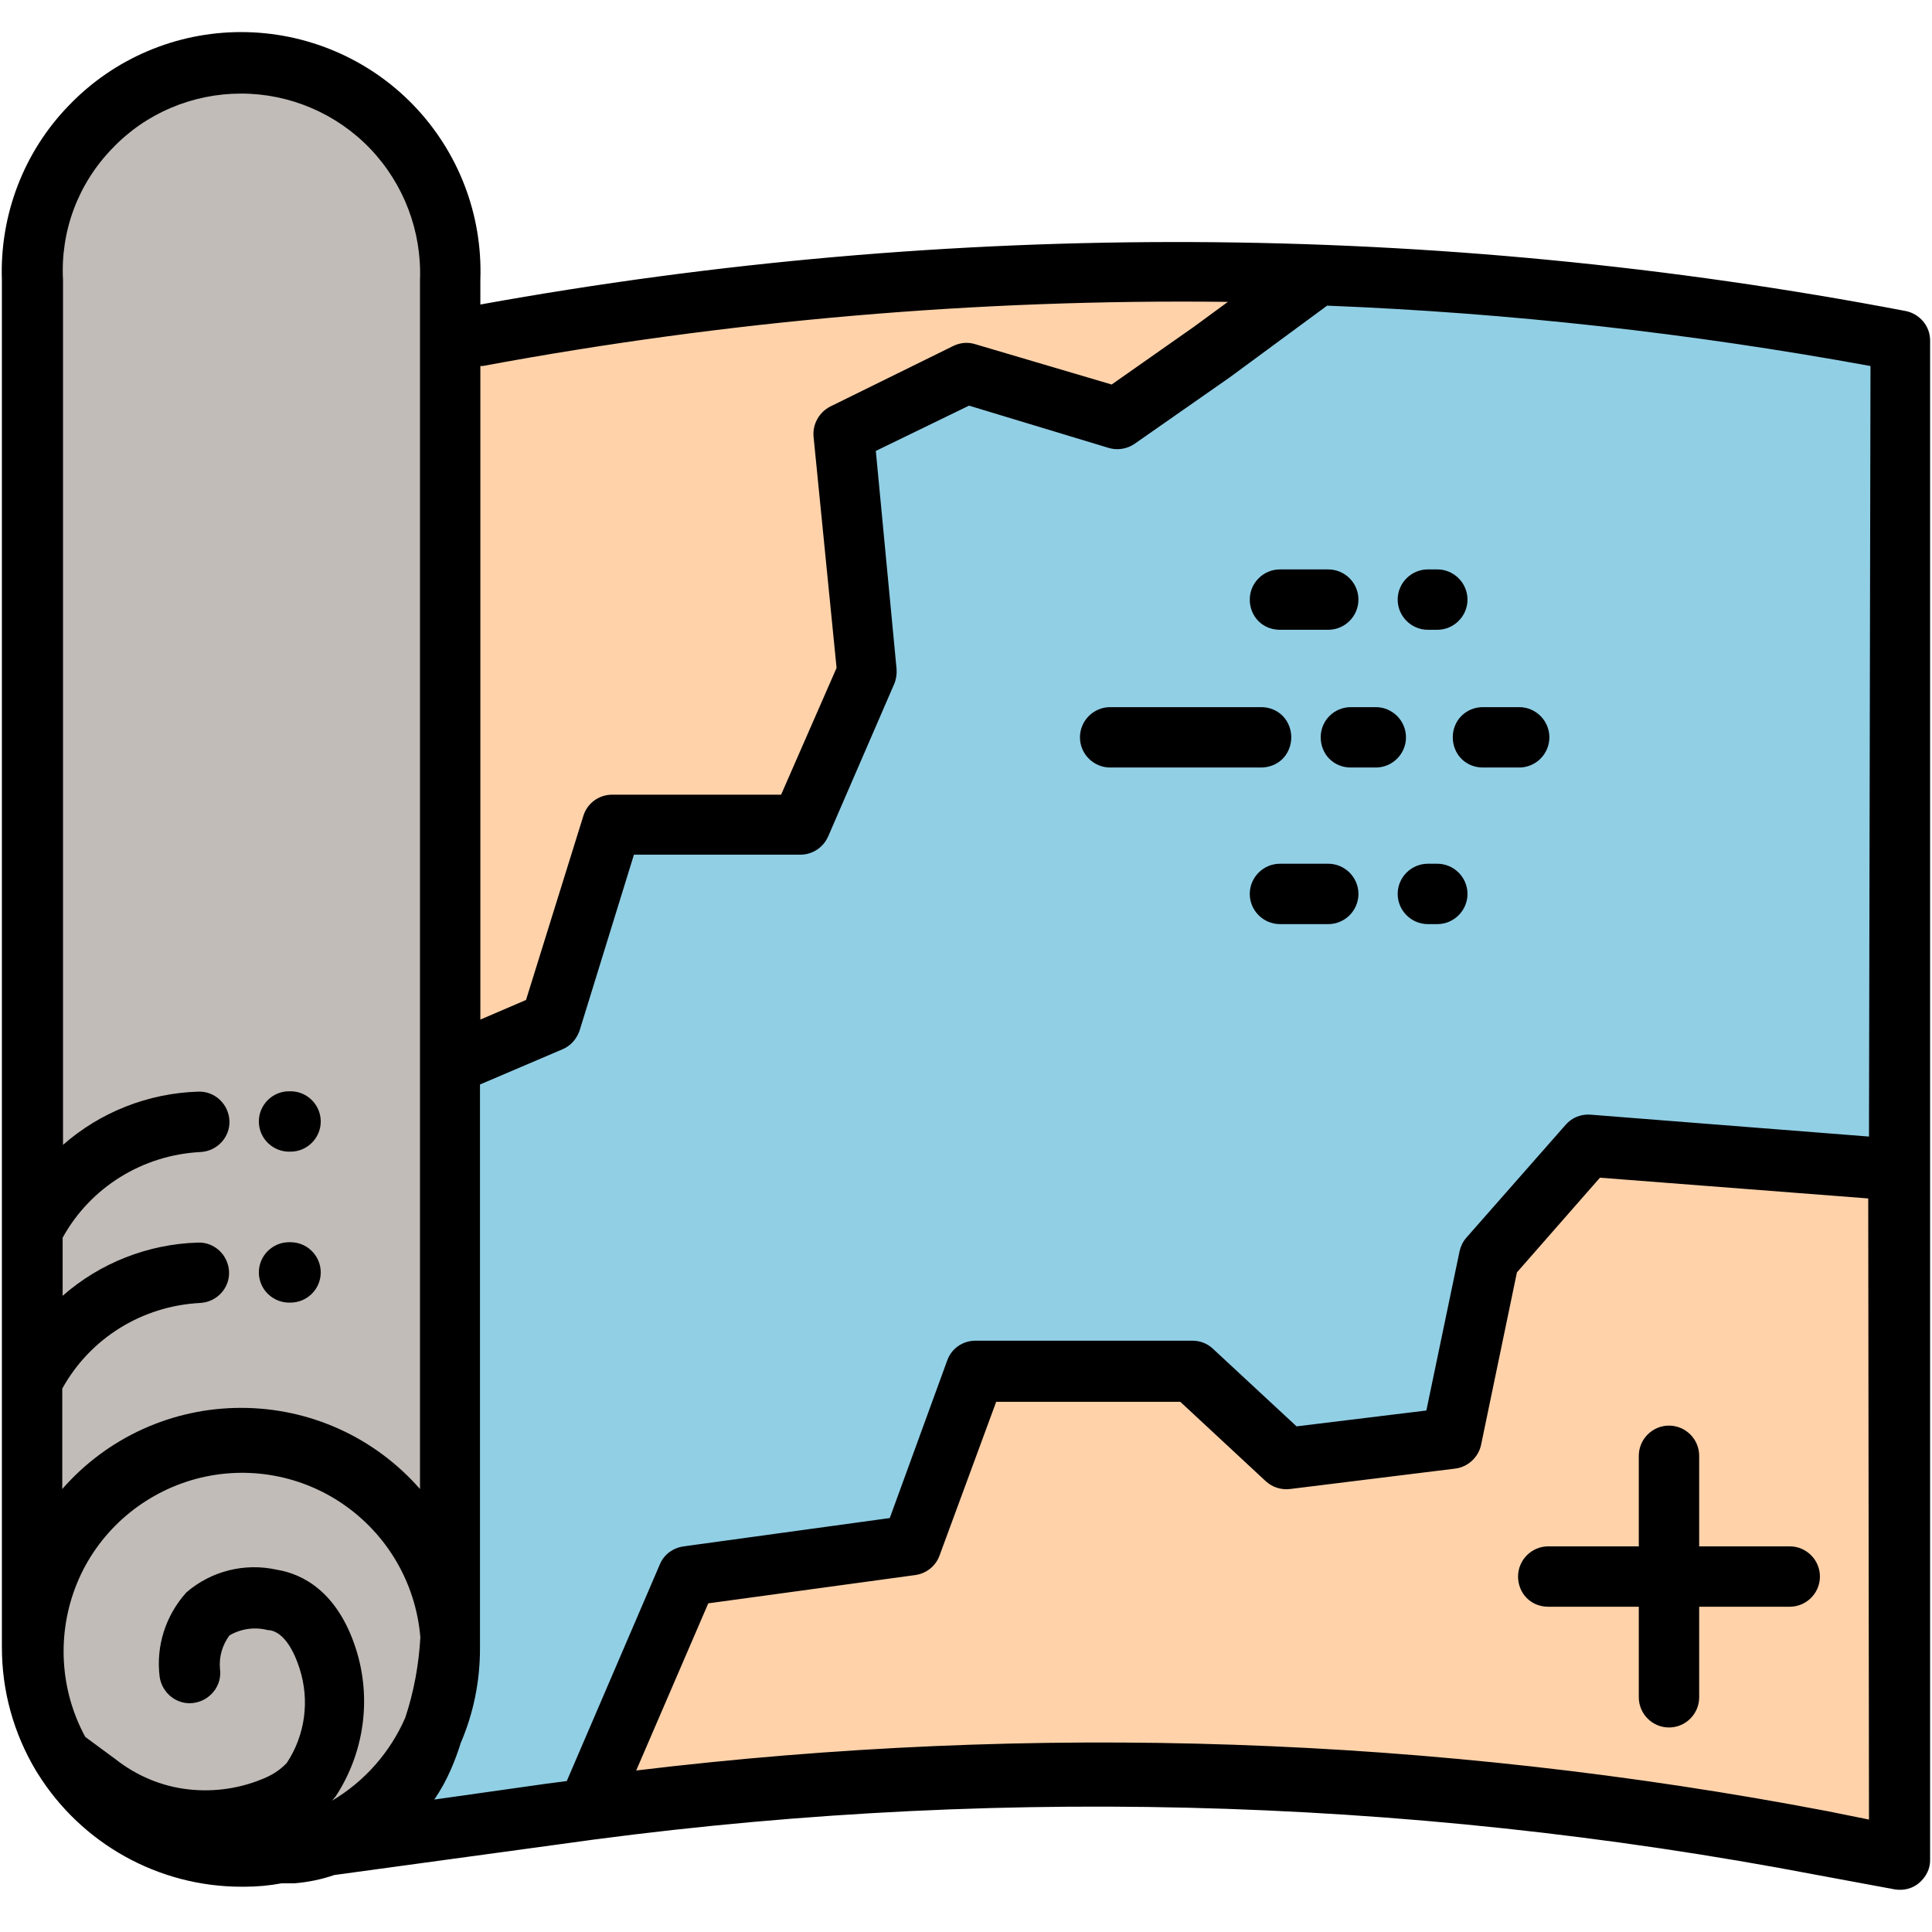
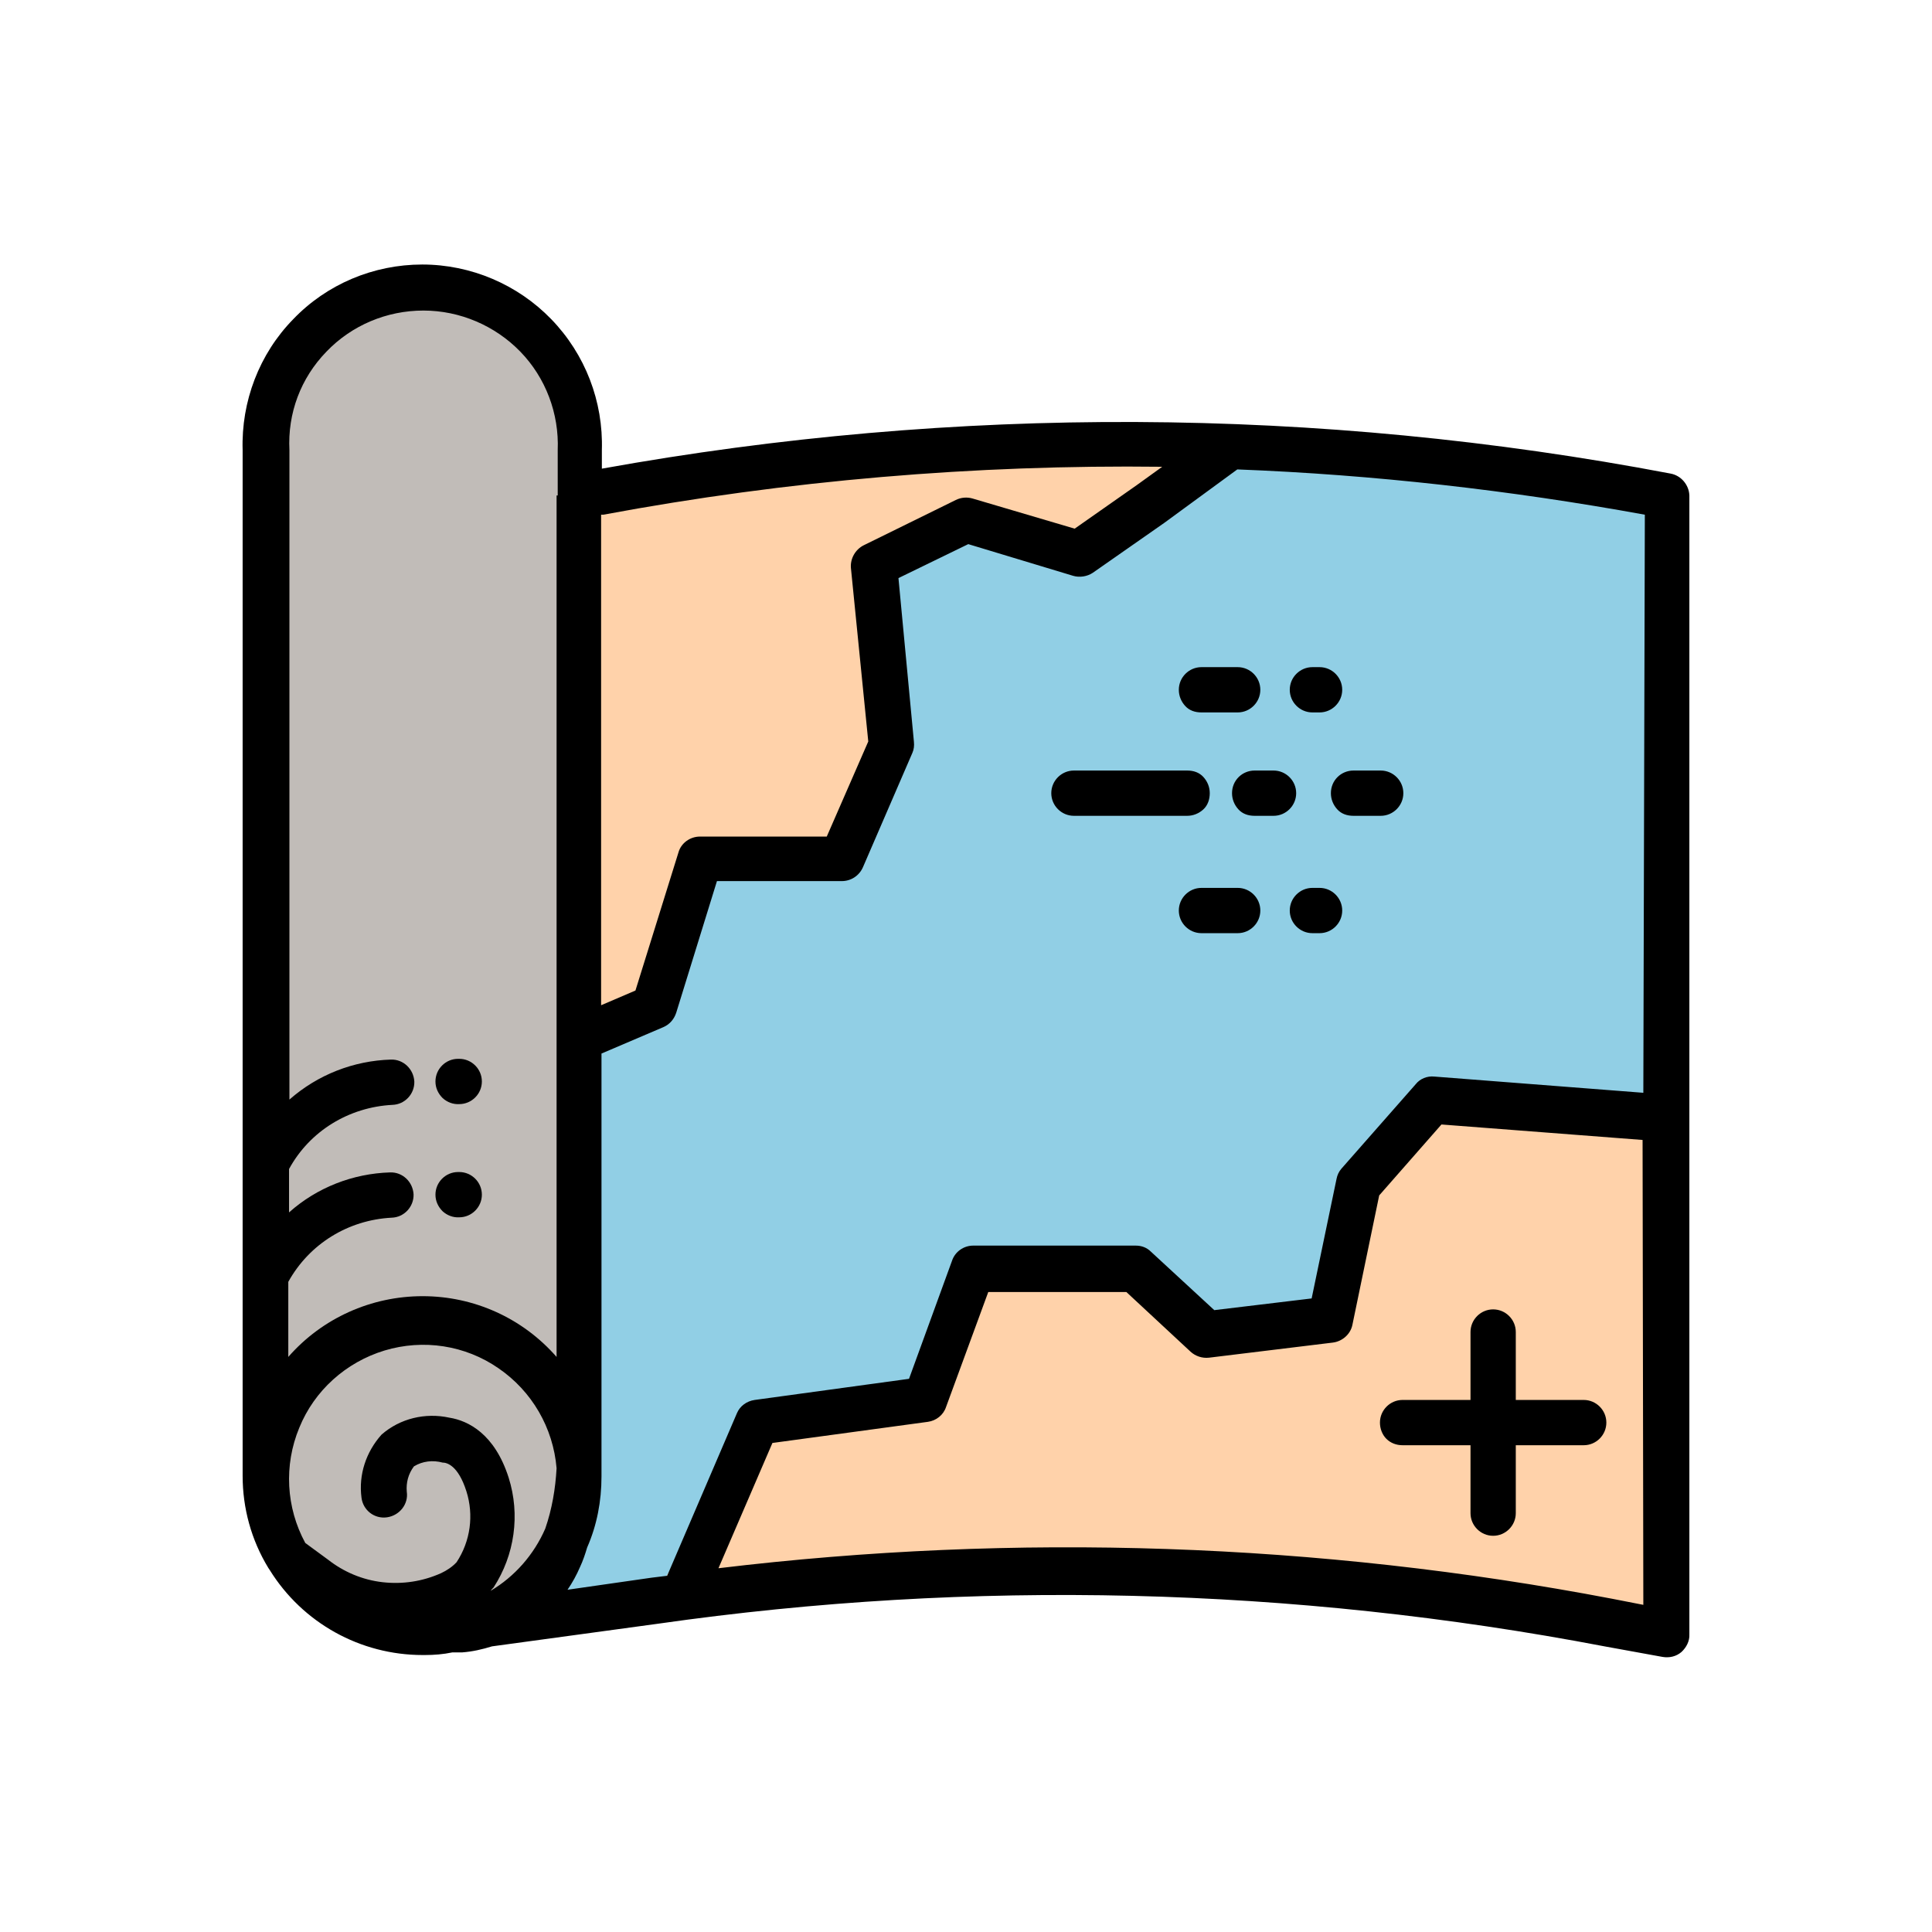
<svg xmlns="http://www.w3.org/2000/svg" version="1.1" id="Calque_1" x="0px" y="0px" viewBox="0 0 512 512" style="enable-background:new 0 0 512 512;" xml:space="preserve">
  <style type="text/css">
	.st0{fill:#C1BCB8;}
	.st1{fill:#91CFE5;}
	.st2{fill:#FFD2AA;}
</style>
  <g>
-     <polygon class="st0" points="10.9,59.1 24.8,30.5 63.9,17.5 97.6,32.2 119.6,59.1 119.6,444.9 97.6,489.1 41.2,489.1 16.4,467.8    10.9,433.8  " />
-     <polygon class="st1" points="119.6,282.3 119.6,444.9 97.6,489.1 157.2,477.2 183.4,417.8 241.4,409.8 260.2,364 314.2,364    345.6,385.3 385,377.8 393.4,337.2 421.2,305.2 502.1,312 502.1,91.8 437.6,79.9 370.4,73.9 342.2,73.9 293.7,110.6 256,99.2    222.6,116.4 237.5,177.3 210.4,217.7 174.4,216.9 158.9,223.4 138.4,274.9  " />
-     <polygon class="st2" points="150.2,472 183.4,417.8 241.4,409.8 260.2,364 314.2,364 345.6,385.3 385,377.8 393.4,337.2    421.2,305.2 502.1,312 502.1,489.1 388.9,471.9 242.2,471.9  " />
-     <polygon class="st2" points="119.6,89.4 119.6,282.3 138.4,274.9 158.9,223.4 210.4,217.7 230,178.5 222.6,116.4 256,99.2    293.7,110.6 342.2,73.9  " />
-     <path d="M77.4,329.2h-0.8c-4.4,0-8,3.6-8,8c0,2.2,0.9,4.3,2.5,5.8c1.6,1.5,3.7,2.3,5.9,2.2c4.4,0,8-3.6,8-8s-3.6-8-8-8H77.4z" />
-     <path d="M77.4,289.2h-0.8c-4.4,0-8,3.6-8,8c0,2.2,0.9,4.3,2.5,5.8c1.6,1.5,3.7,2.3,5.9,2.2c4.4,0,8-3.6,8-8s-3.6-8-8-8H77.4z" />
-     <path d="M504.9,82.4c-124.7-23.8-252.7-24.3-377.6-1.7v-6.6c0.6-17.2-5.8-33.9-17.8-46.3C97.6,15.5,81.1,8.5,63.9,8.5   c-17.2,0-33.7,7-45.6,19.4C6.3,40.2-0.1,57,0.5,74.2v362.4c0,11.5,3.1,22.7,9,32.6l0.5,0.8C21.6,488.6,42,500,64,500h0.8   c3.3,0,6.6-0.3,9.8-0.9h3.4h0c3.6-0.3,7.1-1,10.6-2.2l58.6-8c111.1-15.8,224.1-13.1,334.4,8l20.5,3.8h0c2.4,0.4,4.8-0.2,6.6-1.8   c1.8-1.6,2.9-3.8,2.8-6.2V90.2C511.5,86.4,508.7,83.1,504.9,82.4L504.9,82.4z M127.3,97h0.6l0,0C193,84.9,259.2,79.2,325.4,80   l-9,6.6l-21.8,15.3l-36.2-10.7c-1.9-0.6-4-0.4-5.8,0.5l-32.5,16h0c-3,1.5-4.8,4.7-4.5,8l6.1,61.3L207,210.6h-44.8   c-3.5,0-6.6,2.3-7.6,5.6L139.4,265l-12.1,5.2L127.3,97z M107.4,455.2c-4,9.2-10.8,16.9-19.4,22c0.3-0.4,0.7-0.8,1-1.2   c7.5-11.5,9.5-25.7,5.4-38.8c-4.9-15.5-14.3-20.1-21-21.2c-8.5-1.9-17.4,0.3-24,6c-5.5,6.1-8.1,14.2-7.1,22.3c0.6,4.4,4.6,7.6,9,7   c4.4-0.6,7.6-4.6,7-9c-0.3-3.2,0.6-6.3,2.5-8.9c3.1-1.8,6.7-2.3,10.2-1.4c1.4,0,5.4,0.9,8.4,10.2c2.7,8.4,1.5,17.6-3.4,25   c-1.5,1.6-3.4,2.9-5.4,3.8c-6.5,2.9-13.6,4-20.7,3.2c-7.1-0.8-13.7-3.6-19.3-8l-8-5.9v0c-6.8-12.5-7.6-27.5-2.2-40.7   s16.6-23.2,30.2-27.3c13.7-4.1,28.5-1.8,40.3,6.3c11.8,8.1,19.3,21,20.5,35.3C111,441.1,109.7,448.3,107.4,455.2L107.4,455.2z    M111.3,90.2v304.4c-12-13.7-29.2-21.5-47.4-21.5s-35.4,7.8-47.4,21.5V368c7.4-13.4,21.2-21.9,36.5-22.7c4.4-0.2,7.9-3.9,7.7-8.3   c-0.2-4.4-3.9-7.9-8.3-7.7c-13.2,0.4-25.9,5.4-35.8,14.1V328c7.4-13.4,21.2-21.9,36.5-22.7c4.4-0.2,7.9-3.9,7.7-8.3   c-0.2-4.4-3.9-7.9-8.3-7.7c-13.2,0.4-25.9,5.4-35.8,14.1V74.2C16,61.2,20.7,48.7,29.7,39.4C38.6,30,51,24.8,63.9,24.8   c12.9,0,25.3,5.3,34.2,14.6c8.9,9.3,13.7,21.9,13.2,34.8L111.3,90.2z M495.3,482.2l-10.9-2.2c-104.1-19.9-210.6-23.5-315.8-10.8   l19.1-44.3l54.9-7.5c2.9-0.4,5.4-2.4,6.4-5.2l15-40.7h48.8l22.6,21v0c1.7,1.6,4.1,2.4,6.5,2.1l43.7-5.4c3.4-0.4,6.2-3,6.9-6.3   l9.5-45.7l22-25.1l71.1,5.5L495.3,482.2z M495.3,301.2l-73.8-5.8c-2.5-0.2-5,0.8-6.6,2.7L388.6,328c-0.9,1-1.5,2.3-1.8,3.6   l-8.8,42.2l-34.4,4.2l-22.2-20.6h0c-1.5-1.4-3.4-2.1-5.4-2.1h-57.5c-3.4,0-6.4,2.1-7.5,5.3l-15.2,41.7l-54.6,7.5v0   c-2.8,0.4-5.2,2.1-6.3,4.7L150.2,472l-5.4,0.7l-29.7,4.2l0,0c1.7-2.5,3.2-5.2,4.4-8c1-2.3,1.9-4.7,2.6-7c3.4-7.9,5.1-16.4,5.1-25   V287.4l21.8-9.3h0c2.2-0.9,3.8-2.7,4.6-5l14.4-46.6h44.1c3.2,0,6.1-1.9,7.4-4.9l17.5-40.4v0c0.5-1.2,0.7-2.6,0.6-3.9l-5.5-57.8   l24.7-12l37,11.2c2.3,0.7,4.9,0.3,6.9-1.1l25.2-17.6l25.8-19v0c48.3,1.9,96.4,7.3,144,16L495.3,301.2z" />
-     <path d="M402.3,417.8c0,2.1,0.8,4.2,2.3,5.7s3.5,2.3,5.7,2.3h24v24c0,4.4,3.6,8,8,8s8-3.6,8-8v-24h24c4.4,0,8-3.6,8-8s-3.6-8-8-8   h-24v-24c0-4.4-3.6-8-8-8s-8,3.6-8,8v24h-24C405.9,409.8,402.3,413.4,402.3,417.8z" />
-     <path d="M331.2,158.9c0,2.1,0.8,4.2,2.3,5.7c1.5,1.5,3.5,2.3,5.7,2.3H352c4.4,0,8-3.6,8-8s-3.6-8-8-8h-12.8   C334.8,150.9,331.2,154.5,331.2,158.9z" />
-     <path d="M378.4,166.9h2.5c4.4,0,8-3.6,8-8s-3.6-8-8-8h-2.5c-4.4,0-8,3.6-8,8S374,166.9,378.4,166.9z" />
-     <path d="M352,228.9h-12.8c-4.4,0-8,3.6-8,8s3.6,8,8,8H352c4.4,0,8-3.6,8-8S356.4,228.9,352,228.9z" />
-     <path d="M380.9,228.9h-2.5c-4.4,0-8,3.6-8,8s3.6,8,8,8h2.5c4.4,0,8-3.6,8-8S385.3,228.9,380.9,228.9z" />
-     <path d="M342.2,195.4c0-2.1-0.8-4.2-2.3-5.7s-3.5-2.3-5.7-2.3h-40c-4.4,0-8,3.6-8,8s3.6,8,8,8h40c2.1,0,4.2-0.8,5.7-2.3   S342.2,197.5,342.2,195.4z" />
-     <path d="M350,195.4c0,2.1,0.8,4.2,2.3,5.7s3.5,2.3,5.7,2.3h6.6c4.4,0,8-3.6,8-8s-3.6-8-8-8H358C353.6,187.4,350,190.9,350,195.4z" />
-     <path d="M385,195.4c0,2.1,0.8,4.2,2.3,5.7s3.5,2.3,5.7,2.3h9.6h0c4.4,0,8-3.6,8-8s-3.6-8-8-8H393h0   C388.5,187.4,385,190.9,385,195.4z" />
+     <polygon class="st0" points="72.2,108 82.6,86.5 111.9,76.8 137.2,87.8 153.7,108 153.7,397.3 137.2,430.5 94.9,430.5 76.3,414.5    72.2,389  " />
+     <polygon class="st1" points="153.7,275.4 153.7,397.3 137.2,430.5 181.9,421.6 201.5,377 245,371 259.1,336.7 299.6,336.7    323.2,352.6 352.7,347 359,316.6 379.9,292.6 440.6,297.7 440.6,132.5 392.2,123.6 341.8,119.1 320.6,119.1 284.3,146.6 256,138.1    230.9,151 242.1,196.6 221.8,226.9 194.8,226.3 183.2,231.2 167.8,269.8  " />
+     <polygon class="st2" points="176.6,417.7 201.5,377 245,371 259.1,336.7 299.6,336.7 323.2,352.6 352.7,347 359,316.6 379.9,292.6    440.6,297.7 440.6,430.5 355.7,417.6 245.6,417.6  " />
+     <polygon class="st2" points="153.7,130.7 153.7,275.4 167.8,269.8 183.2,231.2 221.8,226.9 236.5,197.5 230.9,151 256,138.1    284.3,146.6 320.6,119.1  " />
+     <path d="M122,310.6h-0.6c-3.3,0-6,2.7-6,6c0,1.7,0.7,3.2,1.9,4.4c1.2,1.1,2.8,1.7,4.4,1.6c3.3,0,6-2.7,6-6s-2.7-6-6-6H122z" />
+     <path d="M122,280.6h-0.6c-3.3,0-6,2.7-6,6c0,1.7,0.7,3.2,1.9,4.4c1.2,1.1,2.8,1.7,4.4,1.6c3.3,0,6-2.7,6-6s-2.7-6-6-6H122z" />
+     <path d="M442.7,125.5c-93.5-17.8-189.5-18.2-283.2-1.3v-4.9c0.4-12.9-4.4-25.4-13.4-34.7c-8.9-9.2-21.3-14.5-34.2-14.5   s-25.3,5.2-34.2,14.5c-9,9.2-13.8,21.8-13.4,34.7v271.8c0,8.6,2.3,17,6.8,24.4l0.4,0.6c8.7,14,24,22.5,40.5,22.5h0.6   c2.5,0,4.9-0.2,7.3-0.7h2.6l0,0c2.7-0.2,5.3-0.8,7.9-1.6l44-6c83.3-11.9,168.1-9.8,250.8,6l15.4,2.8l0,0c1.8,0.3,3.6-0.1,5-1.3   c1.3-1.2,2.2-2.9,2.1-4.7V131.3C447.6,128.5,445.5,126,442.7,125.5L442.7,125.5z M159.5,136.4h0.4l0,0   c48.8-9.1,98.5-13.3,148.1-12.7l-6.8,4.9l-16.4,11.5l-27.1-8c-1.4-0.4-3-0.3-4.4,0.4l-24.4,12l0,0c-2.2,1.1-3.6,3.5-3.4,6l4.6,46   l-11,25.2h-33.6c-2.6,0-5,1.7-5.7,4.2l-11.4,36.6l-9.1,3.9V136.4z M144.5,405.1c-3,6.9-8.1,12.7-14.5,16.5c0.2-0.3,0.5-0.6,0.8-0.9   c5.6-8.6,7.1-19.3,4-29.1c-3.7-11.6-10.7-15.1-15.7-15.9c-6.4-1.4-13.1,0.2-18,4.5c-4.1,4.6-6.1,10.6-5.3,16.7   c0.4,3.3,3.4,5.7,6.8,5.2c3.3-0.5,5.7-3.5,5.2-6.8c-0.2-2.4,0.4-4.7,1.9-6.7c2.3-1.4,5-1.7,7.6-1c1.1,0,4.1,0.7,6.3,7.6   c2,6.3,1.1,13.2-2.6,18.8c-1.1,1.2-2.6,2.2-4.1,2.9c-4.9,2.2-10.2,3-15.5,2.4c-5.3-0.6-10.3-2.7-14.5-6l-6-4.4l0,0   c-5.1-9.4-5.7-20.6-1.6-30.5c4-9.9,12.4-17.4,22.6-20.5c10.3-3.1,21.4-1.4,30.2,4.7c8.9,6.1,14.5,15.8,15.4,26.5   C147.2,394.5,146.3,399.9,144.5,405.1L144.5,405.1z M147.5,131.3v228.3c-9-10.3-21.9-16.1-35.5-16.1s-26.6,5.8-35.6,16.1v-19.9   c5.6-10.1,15.9-16.4,27.4-17c3.3-0.1,5.9-2.9,5.8-6.2c-0.2-3.3-2.9-5.9-6.2-5.8c-9.9,0.3-19.4,4-26.8,10.6v-11.5   c5.5-10.1,15.9-16.4,27.4-17c3.3-0.1,5.9-2.9,5.8-6.2c-0.2-3.3-2.9-5.9-6.2-5.8c-9.9,0.3-19.4,4-26.9,10.6V119.3   c-0.5-9.8,3-19.1,9.8-26.1c6.7-7,16-10.9,25.7-10.9s19,4,25.7,10.9s10.3,16.4,9.9,26.1V131.3z M435.5,425.3l-8.2-1.6   c-78.1-14.9-158-17.6-236.9-8.1l14.3-33.2l41.2-5.6c2.2-0.3,4.1-1.8,4.8-3.9l11.2-30.5h36.6l17,15.8l0,0c1.3,1.2,3.1,1.8,4.9,1.6   l32.8-4c2.5-0.3,4.7-2.2,5.2-4.7l7.1-34.3l16.5-18.8l53.3,4.1L435.5,425.3z M435.5,289.6l-55.4-4.3c-1.9-0.2-3.8,0.6-4.9,2   l-19.7,22.4c-0.7,0.8-1.1,1.7-1.3,2.7l-6.6,31.7l-25.8,3.1L305,331.7l0,0c-1.1-1.1-2.5-1.6-4-1.6h-43.1c-2.5,0-4.8,1.6-5.6,4   l-11.4,31.3l-40.9,5.6l0,0c-2.1,0.3-3.9,1.6-4.7,3.5l-18.5,43.1l-4.1,0.5l-22.3,3.2l0,0c1.3-1.9,2.4-3.9,3.3-6   c0.8-1.7,1.4-3.5,1.9-5.2c2.6-5.9,3.8-12.3,3.8-18.8V279.2l16.4-7l0,0c1.6-0.7,2.8-2,3.4-3.8l10.8-34.9h33.1c2.4,0,4.6-1.4,5.6-3.7   l13.1-30.3l0,0c0.4-0.9,0.5-1.9,0.4-2.9l-4.1-43.4l18.5-9l27.8,8.4c1.7,0.5,3.7,0.2,5.2-0.8l18.9-13.2l19.4-14.2l0,0   c36.2,1.4,72.3,5.5,108,12L435.5,289.6z" />
+     <path d="M365.7,377c0,1.6,0.6,3.2,1.7,4.3s2.6,1.7,4.3,1.7h18v18c0,3.3,2.7,6,6,6s6-2.7,6-6v-18h18c3.3,0,6-2.7,6-6s-2.7-6-6-6h-18   v-18c0-3.3-2.7-6-6-6s-6,2.7-6,6v18h-18C368.4,371,365.7,373.7,365.7,377z" />
+     <path d="M312.4,182.8c0,1.6,0.6,3.1,1.7,4.3s2.6,1.7,4.3,1.7h9.6c3.3,0,6-2.7,6-6c0-3.3-2.7-6-6-6h-9.6   C315.1,176.8,312.4,179.5,312.4,182.8z" />
+     <path d="M347.8,188.8h1.9c3.3,0,6-2.7,6-6c0-3.3-2.7-6-6-6h-1.9c-3.3,0-6,2.7-6,6C341.8,186.1,344.5,188.8,347.8,188.8z" />
+     <path d="M328,235.3h-9.6c-3.3,0-6,2.7-6,6c0,3.3,2.7,6,6,6h9.6c3.3,0,6-2.7,6-6C334,238,331.3,235.3,328,235.3z" />
+     <path d="M349.7,235.3h-1.9c-3.3,0-6,2.7-6,6c0,3.3,2.7,6,6,6h1.9c3.3,0,6-2.7,6-6C355.7,238,353,235.3,349.7,235.3z" />
+     <path d="M320.6,210.2c0-1.6-0.6-3.1-1.7-4.3s-2.6-1.7-4.3-1.7h-30c-3.3,0-6,2.7-6,6c0,3.3,2.7,6,6,6h30c1.6,0,3.1-0.6,4.3-1.7   S320.6,211.8,320.6,210.2z" />
+     <path d="M326.5,210.2c0,1.6,0.6,3.1,1.7,4.3s2.6,1.7,4.3,1.7h5c3.3,0,6-2.7,6-6c0-3.3-2.7-6-6-6h-5   C329.2,204.2,326.5,206.8,326.5,210.2z" />
+     <path d="M352.7,210.2c0,1.6,0.6,3.1,1.7,4.3s2.6,1.7,4.3,1.7h7.2l0,0c3.3,0,6-2.7,6-6c0-3.3-2.7-6-6-6h-7.2l0,0   C355.4,204.2,352.7,206.8,352.7,210.2z" />
  </g>
</svg>
